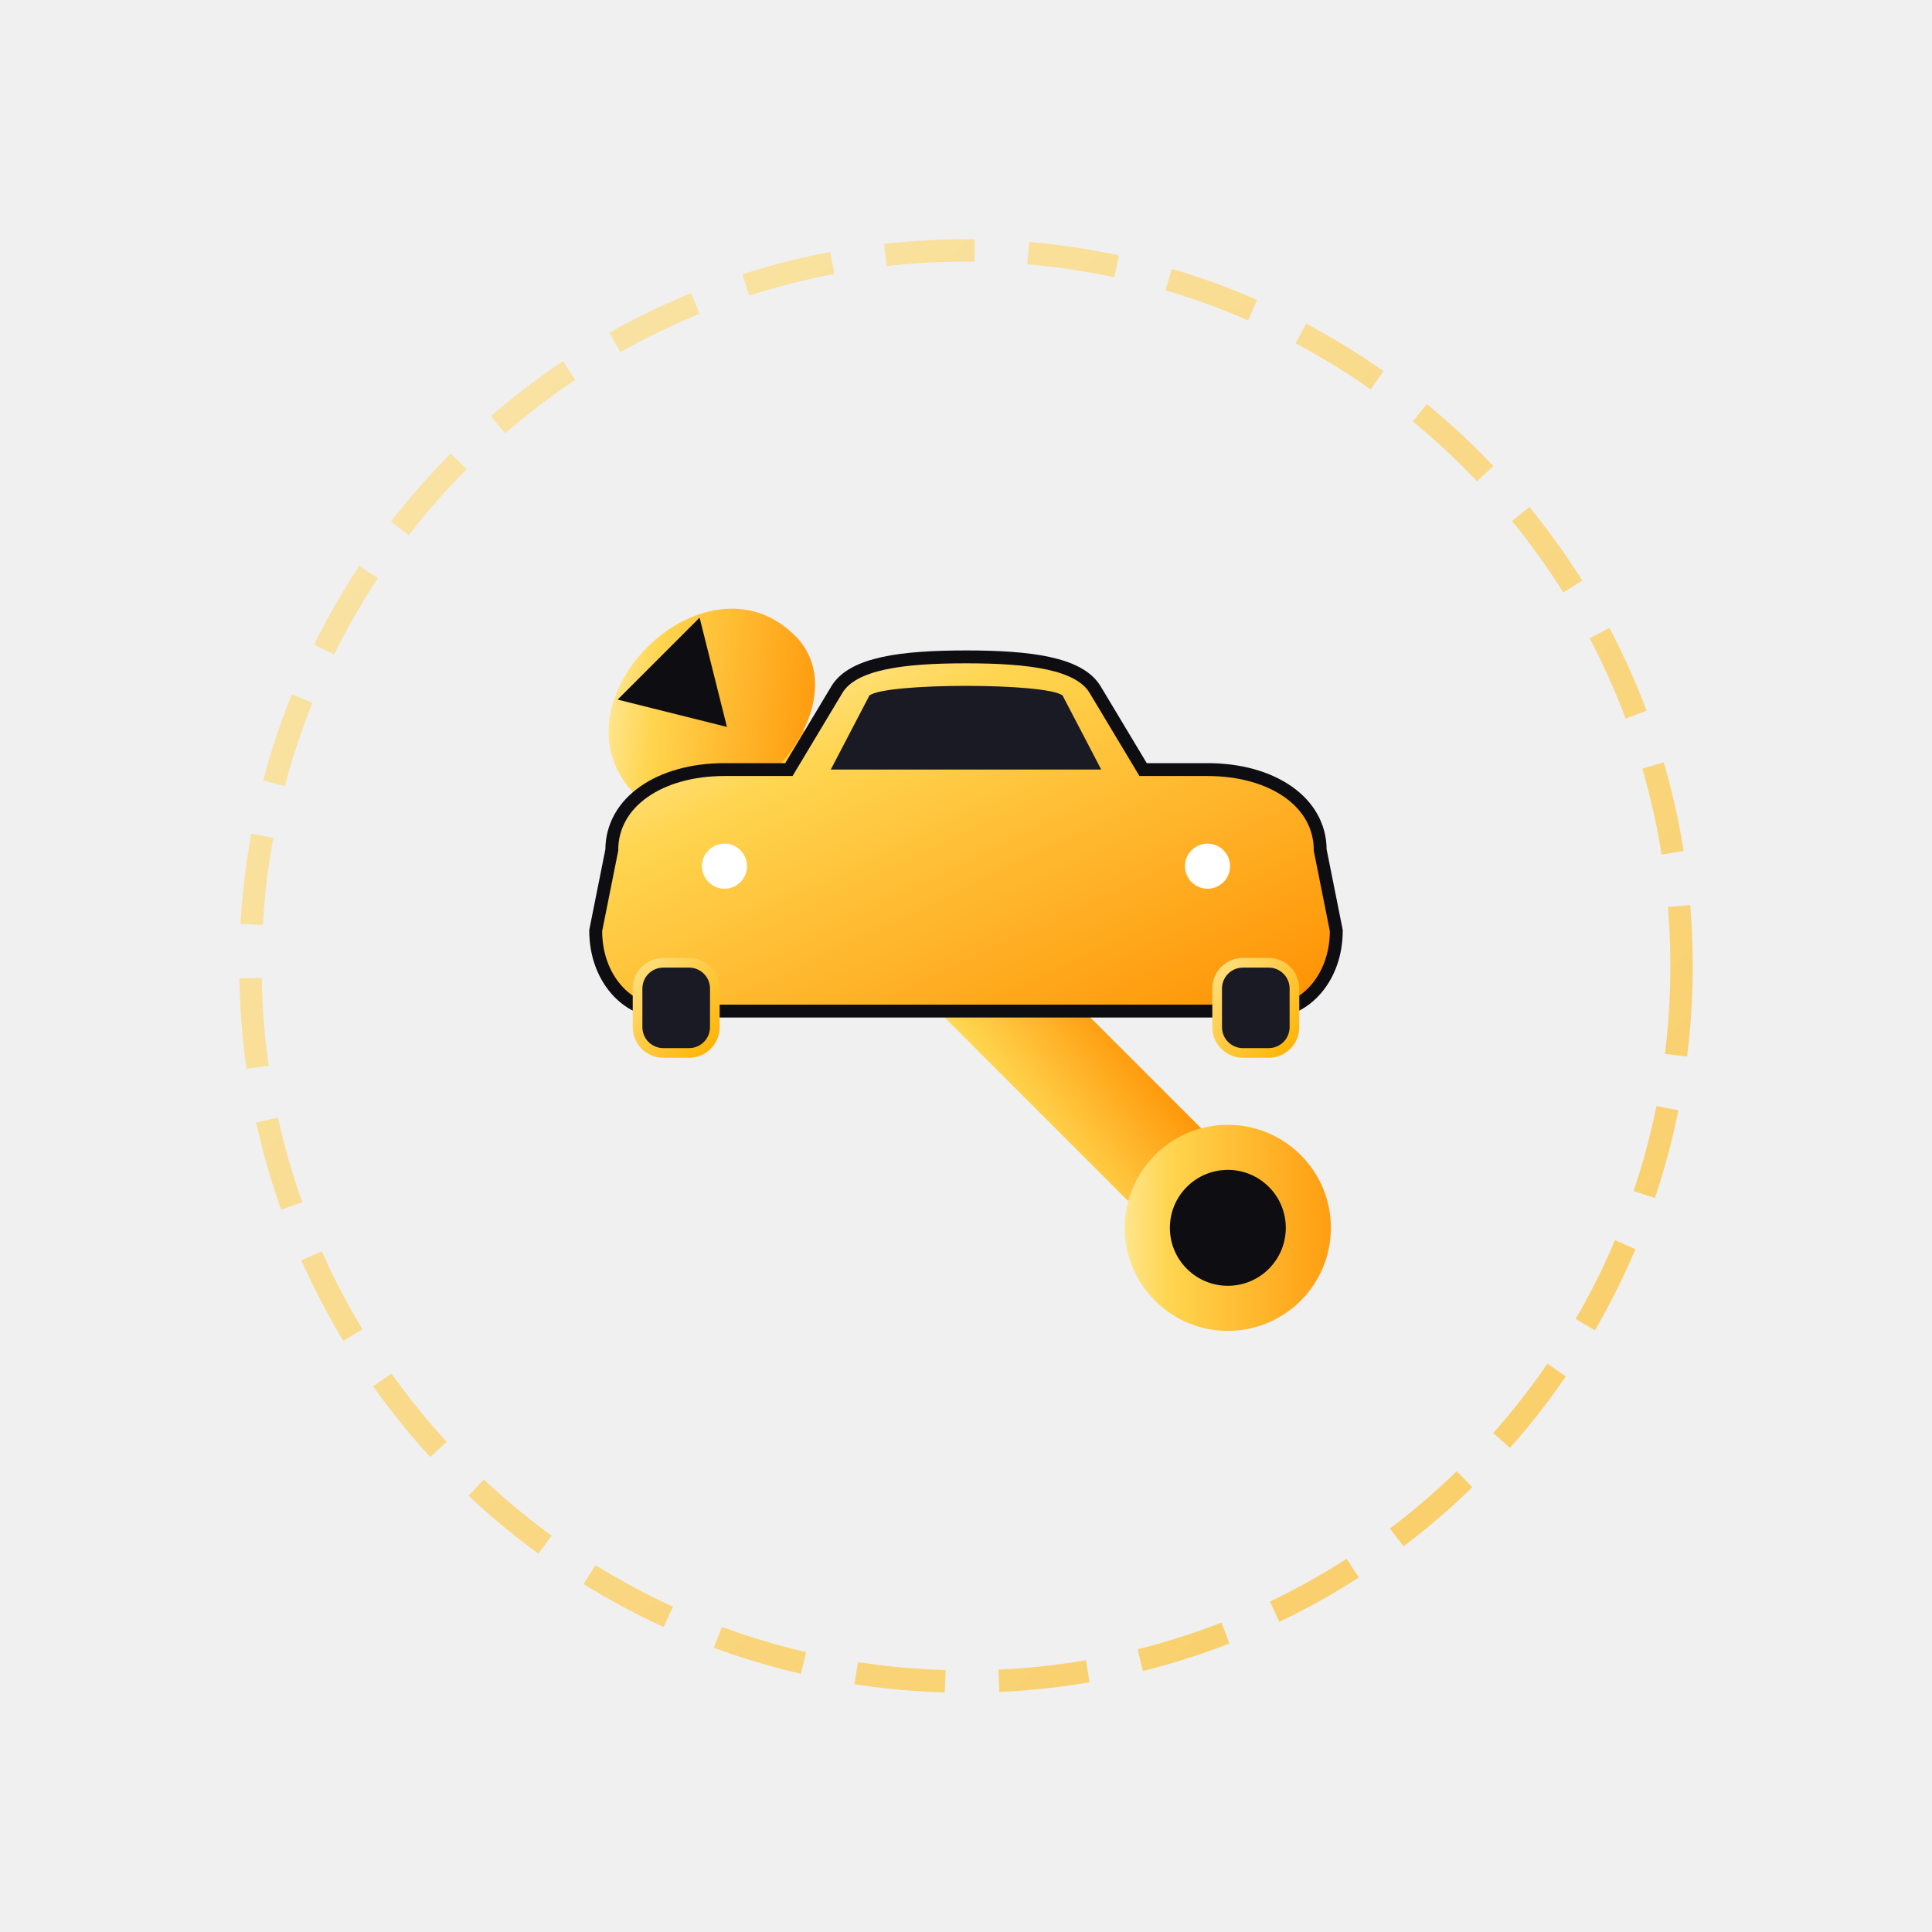
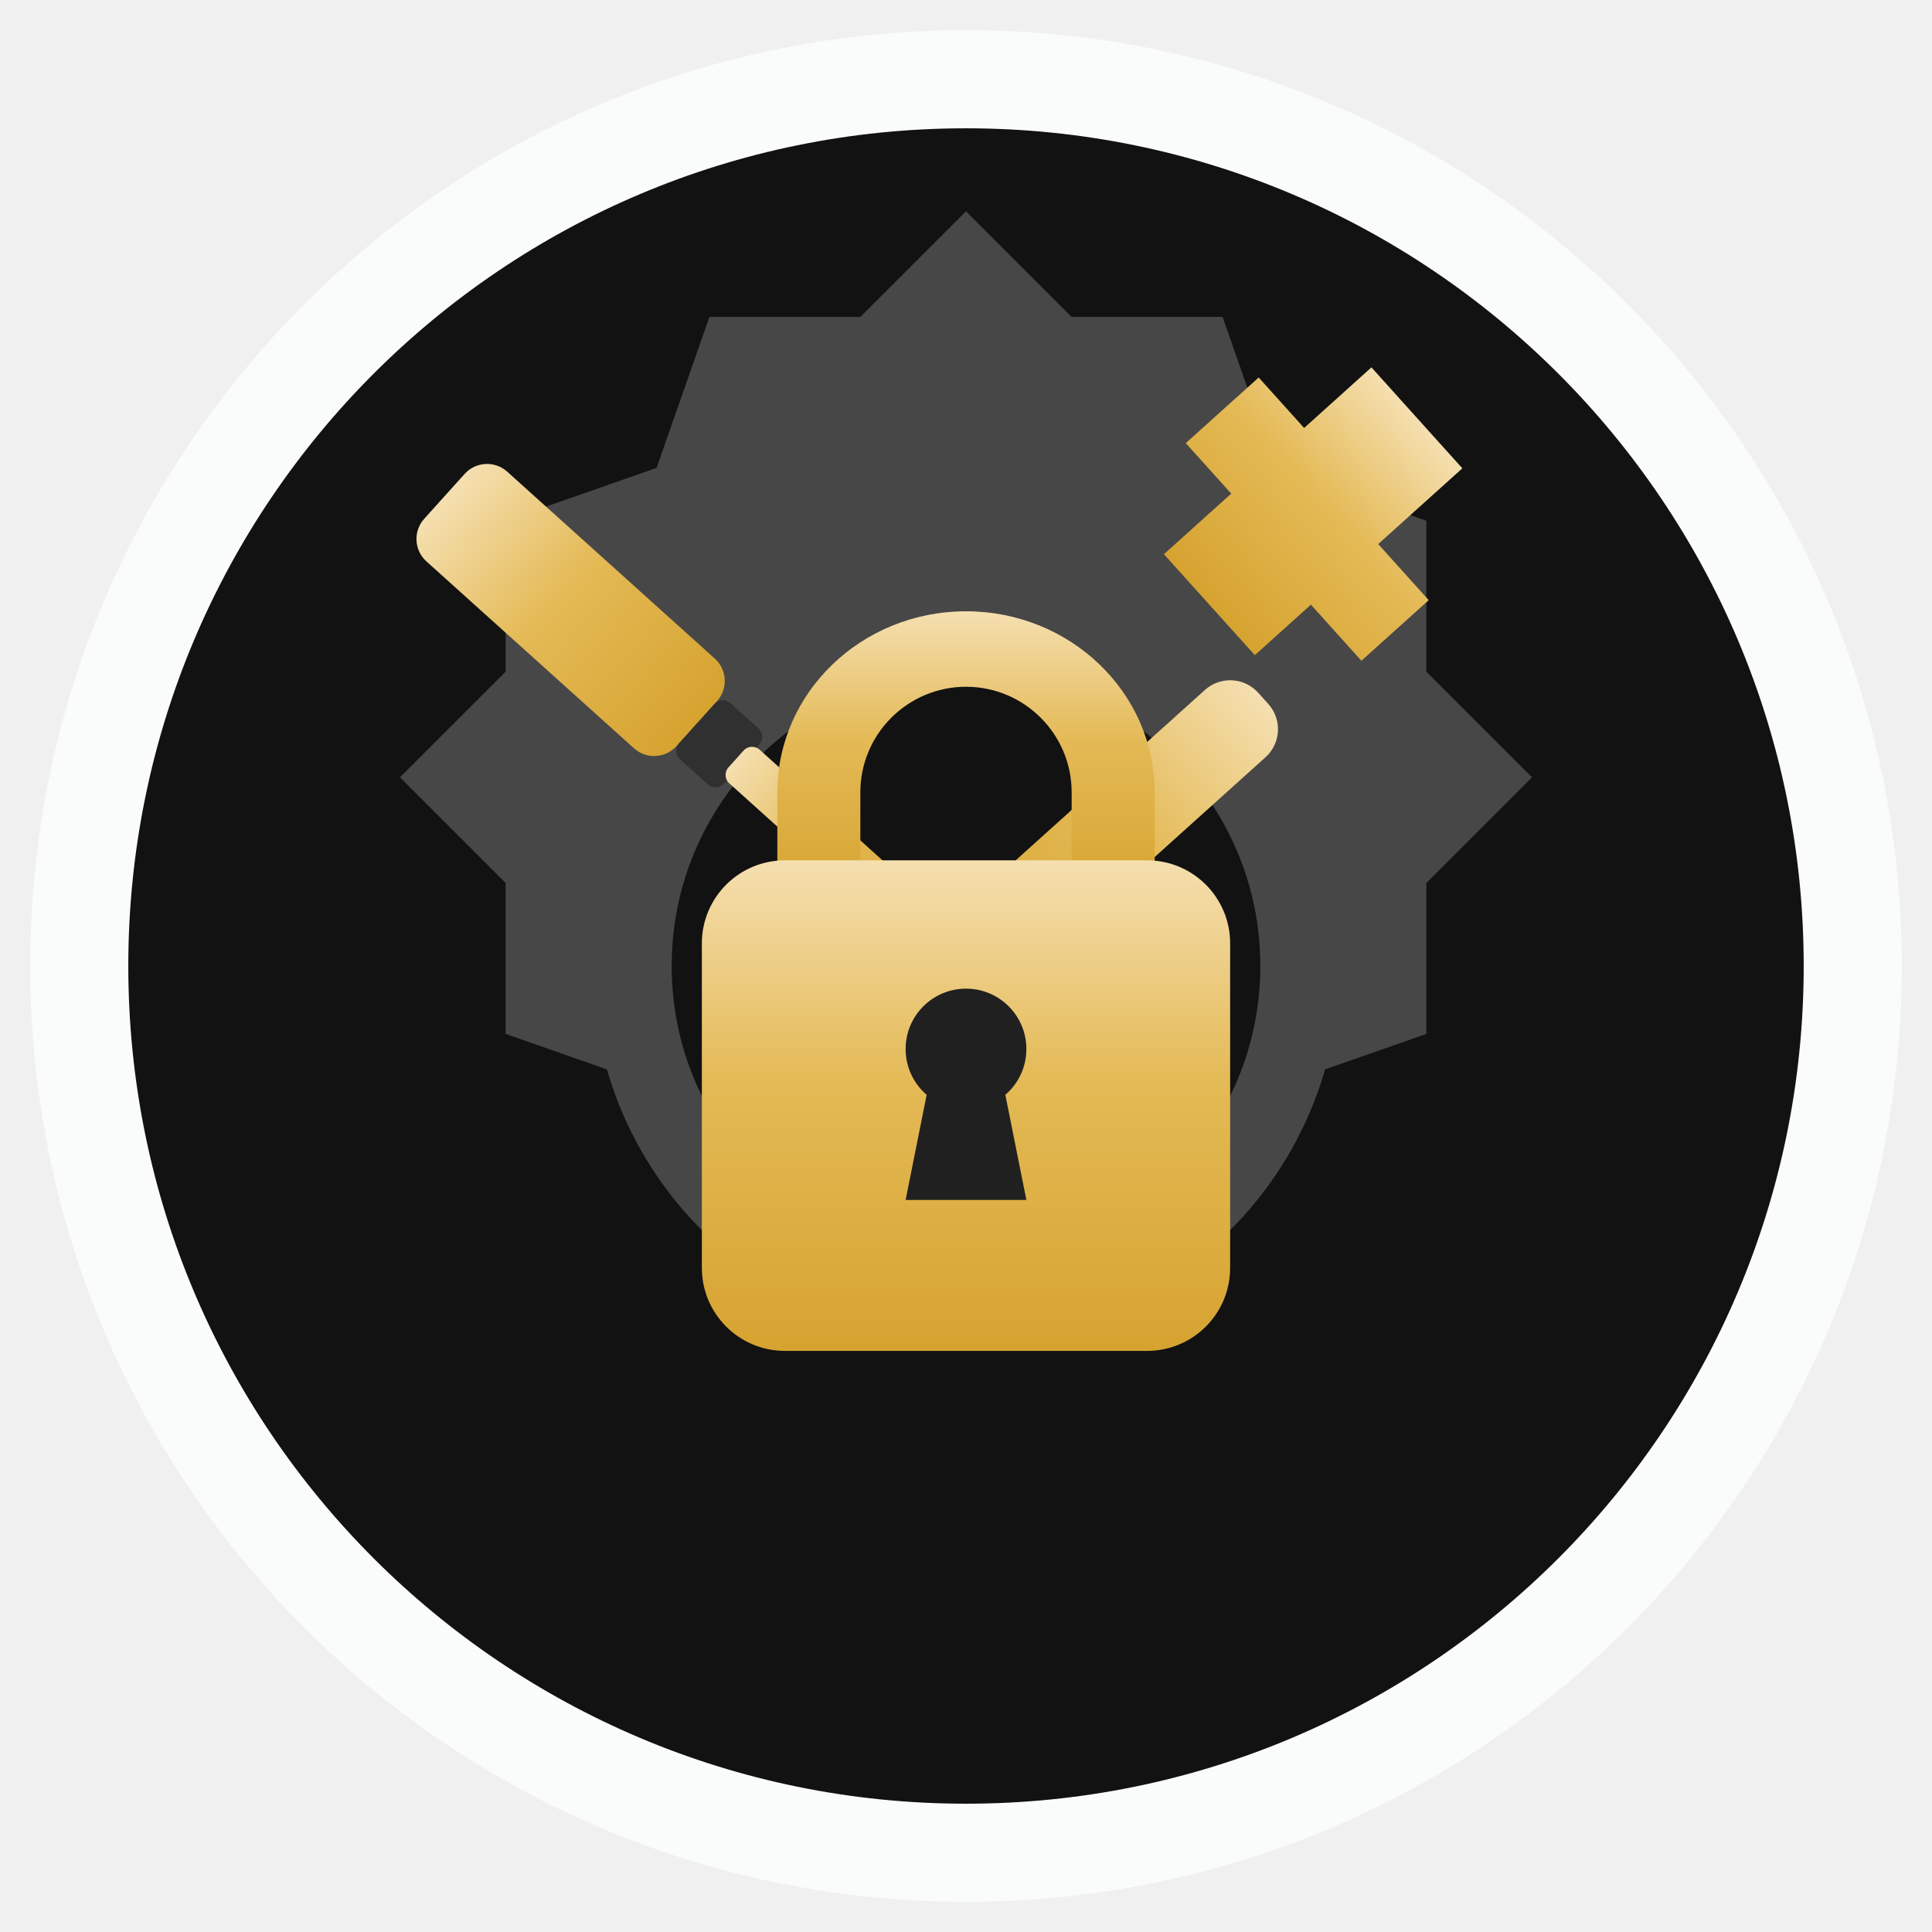
- <svg xmlns="http://www.w3.org/2000/svg" viewBox="0 0 432 432" width="432" height="432">
+ <svg xmlns="http://www.w3.org/2000/svg" viewBox="0 0 512 512" width="512" height="512">
  <defs>
-     <linearGradient id="goldCoreFore" x1="0%" y1="0%" x2="100%" y2="100%">
-       <stop offset="0%" stop-color="#FFF3C4" />
-       <stop offset="30%" stop-color="#FFD54F" />
-       <stop offset="100%" stop-color="#FF8F00" />
-     </linearGradient>
-     <linearGradient id="goldAccentFore" x1="0%" y1="0%" x2="100%" y2="100%">
-       <stop offset="0%" stop-color="#FFE082" />
-       <stop offset="100%" stop-color="#FFB300" />
+     <linearGradient id="gold" x1="0" y1="0" x2="0" y2="1">
+       <stop offset="0%" stop-color="#F5DFB0" />
+       <stop offset="45%" stop-color="#E4BA56" />
+       <stop offset="100%" stop-color="#D6A330" />
    </linearGradient>
  </defs>
-   <circle cx="216" cy="216" r="160" fill="none" stroke="url(#goldAccentFore)" stroke-width="5" stroke-dasharray="20 12" opacity="0.6" />
-   <g transform="translate(216, 216) scale(0.72) translate(-256, -256)">
-     <g transform="translate(256, 256) rotate(-45)">
-       <rect x="-16" y="-120" width="32" height="240" rx="16" fill="url(#goldCoreFore)" />
-       <path d="M -35 -110 C -35 -150, 35 -150, 35 -110 C 35 -95, 20 -85, 0 -85 C -20 -85, -35 -95, -35 -110 Z" fill="url(#goldCoreFore)" />
-       <path d="M -18 -135 L 18 -135 L 0 -105 Z" fill="#0D0D12" />
-       <circle cx="0" cy="115" r="32" fill="url(#goldCoreFore)" />
-       <circle cx="0" cy="115" r="18" fill="#0D0D12" />
-     </g>
-     <g transform="translate(256, 240)">
-       <path d="M -95 30 C -105 30, -115 20, -115 5 L -110 -20 C -110 -35, -95 -45, -75 -45 L -55 -45 L -40 -70 C -35 -78, -20 -80, 0 -80 C 20 -80, 35 -78, 40 -70 L 55 -45 L 75 -45 C 95 -45, 110 -35, 110 -20 L 115 5 C 115 20, 105 30, 95 30 Z" fill="url(#goldCoreFore)" stroke="#0D0D12" stroke-width="4" />
-       <path d="M -42 -45 L -30 -68 C -25 -72, 25 -72, 30 -68 L 42 -45 Z" fill="#1A1A24" />
-       <circle cx="-75" cy="-15" r="7" fill="#FFFFFF" />
-       <circle cx="75" cy="-15" r="7" fill="#FFFFFF" />
-       <rect x="-102" y="15" width="24" height="28" rx="8" fill="#1A1A24" stroke="url(#goldAccentFore)" stroke-width="3" />
-       <rect x="78" y="15" width="24" height="28" rx="8" fill="#1A1A24" stroke="url(#goldAccentFore)" stroke-width="3" />
-     </g>
+   <circle cx="256" cy="256" r="248" fill="#FAFBFB" />
+   <circle cx="256" cy="256" r="222" fill="#121212" />
+   <g fill="#484747">
+     <path d="M256 56 l28 28 h40 l14 40 40 14 v40 l28 28 -28 28 v40 l-40 14 -14 40 h-40 l-28 28 -28-28 h-40 l-14-40 -40-14 v-40 l-28-28 28-28 v-40 l40-14 14-40 h40 z" />
  </g>
+   <circle cx="256" cy="256" r="78" fill="#121212" />
+   <circle cx="256" cy="256" r="92" fill="none" stroke="#484747" stroke-width="14" />
+   <g transform="translate(256,256) rotate(-48) translate(-256,-256)">
+     <rect x="240" y="70" width="32" height="90" rx="8" fill="url(#gold)" />
+     <rect x="246" y="160" width="20" height="16" rx="3" fill="#303030" />
+     <rect x="250" y="174" width="12" height="70" rx="3" fill="url(#gold)" />
+   </g>
+   <g transform="translate(256,256) rotate(48) translate(-256,-256)">
+     <rect x="244" y="150" width="24" height="110" rx="10" fill="url(#gold)" />
+     <path d="M210 70 h36 v30 h20 v24 h-20 v20 h-36 v-24 h-18 v-26 h18 z" fill="url(#gold)" />
+   </g>
+   <path d="M206 210 a50 48 0 0 1 100 0 v28 h-22 v-28 a28 28 0 0 0 -56 0 v28 h-22 z" fill="url(#gold)" />
+   <rect x="186" y="228" width="140" height="130" rx="22" fill="url(#gold)" />
+   <circle cx="256" cy="278" r="16" fill="#202020" />
+   <path d="M248 278 l16 0 8 40 h-32 z" fill="#202020" />
</svg>
